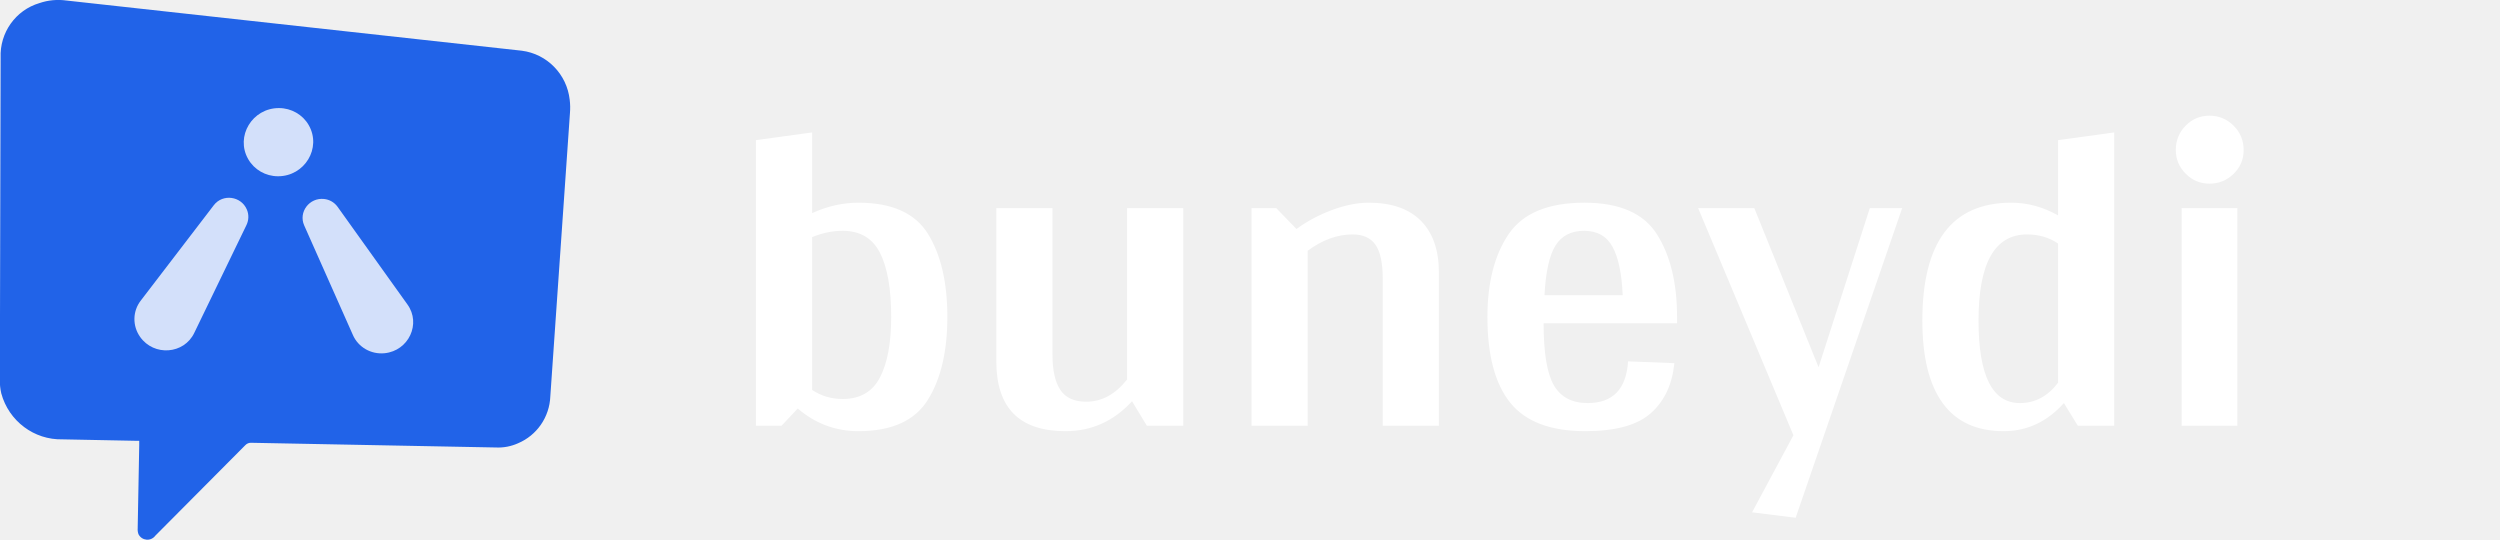
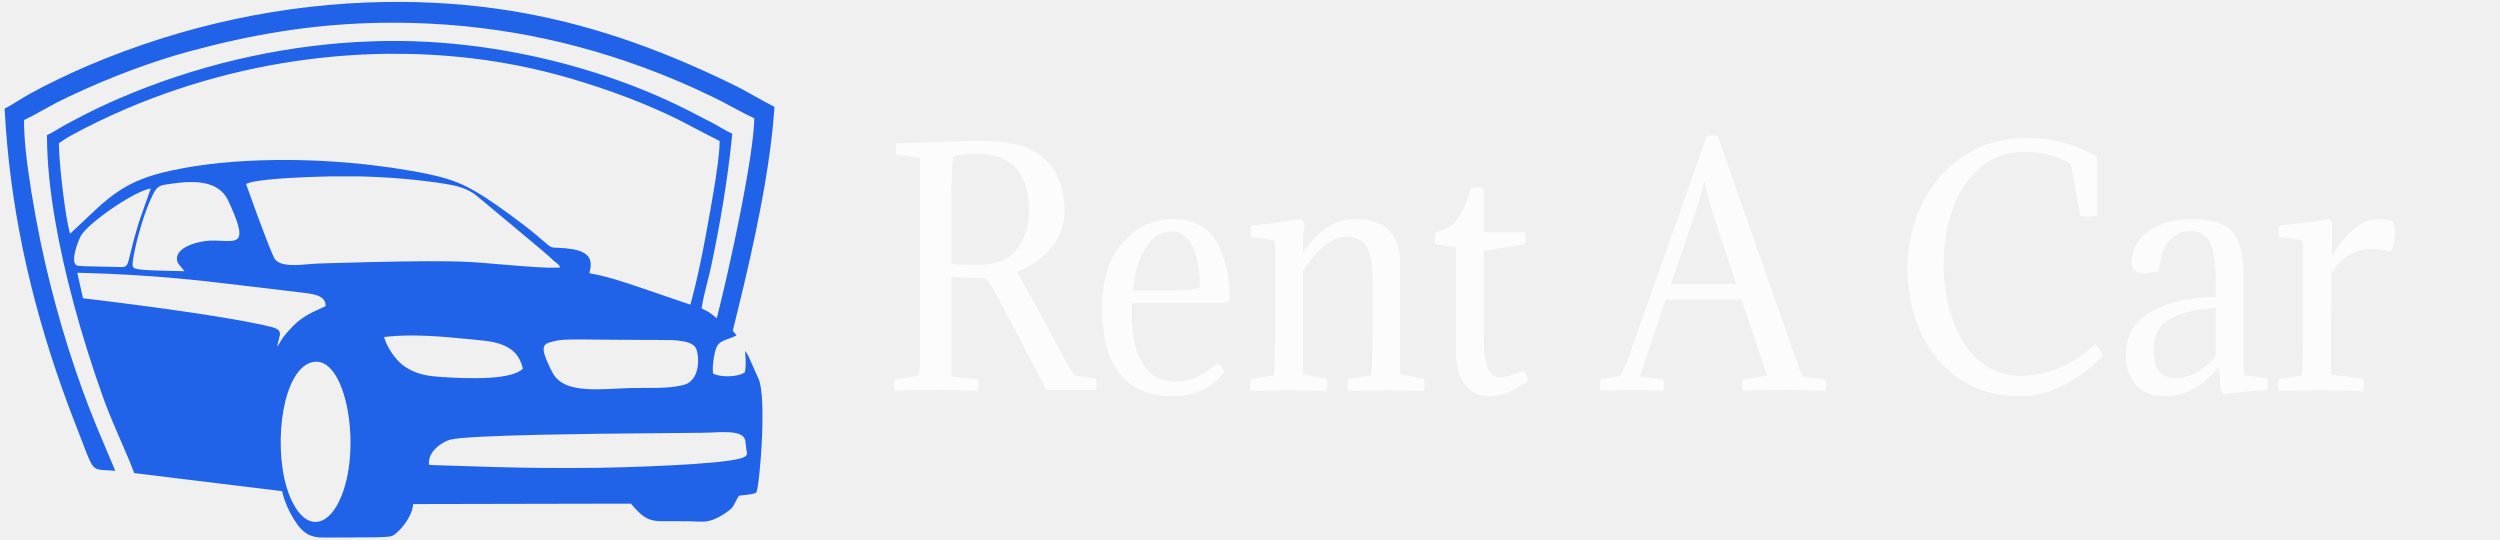
<svg xmlns="http://www.w3.org/2000/svg" viewBox="0 0 242.875 52.406">
  <defs>
    <style>
      .cls-1, .cls-3 {
        fill: #fff;
      }

      .cls-1, .cls-2, .cls-3 {
        fill-rule: evenodd;
      }

      .cls-2 {
        fill: #2163e8;
      }

      .cls-3 {
        opacity: 0.8;
      }
    </style>
  </defs>
-   <path id="write" class="cls-1" d="M 83.392 19.692 C 86.652 19.692 88.908 20.705 90.159 22.731 C 91.41 24.757 92.036 27.444 92.036 30.791 C 92.036 34.137 91.403 36.824 90.136 38.85 C 88.871 40.875 86.623 41.888 83.392 41.888 C 81.181 41.888 79.216 41.155 77.5 39.687 L 75.928 41.36 L 73.44 41.36 L 73.44 13.614 L 78.897 12.867 L 78.897 20.705 C 80.381 20.03 81.879 19.692 83.392 19.692 Z M 81.865 38.762 C 83.553 38.762 84.76 38.064 85.488 36.669 C 86.215 35.274 86.579 33.316 86.579 30.791 C 86.579 28.06 86.215 25.983 85.488 24.558 C 84.76 23.135 83.553 22.423 81.865 22.423 C 80.875 22.423 79.886 22.629 78.897 23.039 L 78.897 37.881 C 79.77 38.468 80.759 38.762 81.865 38.762 Z M 114.953 20.22 L 114.953 41.36 L 111.417 41.36 L 109.976 38.982 C 108.201 40.92 106.047 41.888 103.515 41.888 C 99.034 41.888 96.792 39.628 96.792 35.107 L 96.792 20.22 L 102.25 20.22 L 102.25 34.489 C 102.25 35.987 102.503 37.118 103.013 37.881 C 103.522 38.645 104.36 39.026 105.523 39.026 C 107.036 39.026 108.361 38.306 109.495 36.868 L 109.495 20.22 L 114.953 20.22 Z M 132.98 19.692 C 135.191 19.692 136.879 20.28 138.043 21.454 C 139.207 22.629 139.789 24.301 139.789 26.475 L 139.789 41.36 L 134.333 41.36 L 134.333 27.091 C 134.333 25.564 134.1 24.463 133.635 23.788 C 133.168 23.113 132.426 22.775 131.408 22.775 C 129.924 22.775 128.469 23.303 127.043 24.361 L 127.043 41.36 L 121.586 41.36 L 121.586 20.22 L 123.987 20.22 L 125.952 22.246 C 126.999 21.483 128.155 20.867 129.421 20.397 C 130.687 19.927 131.874 19.692 132.98 19.692 Z M 162.926 31.407 L 149.961 31.407 C 149.961 34.285 150.295 36.295 150.965 37.441 C 151.634 38.585 152.725 39.158 154.239 39.158 C 156.683 39.158 157.993 37.807 158.167 35.107 L 162.664 35.283 C 162.46 37.338 161.703 38.953 160.393 40.127 C 159.084 41.301 156.96 41.888 154.02 41.888 C 150.645 41.888 148.214 40.971 146.73 39.136 C 145.245 37.3 144.503 34.52 144.503 30.791 C 144.503 27.444 145.194 24.757 146.576 22.731 C 147.959 20.705 150.411 19.692 153.933 19.692 C 157.338 19.692 159.687 20.72 160.982 22.775 C 162.278 24.83 162.926 27.502 162.926 30.791 L 162.926 31.407 Z M 153.889 22.423 C 152.637 22.423 151.714 22.9 151.116 23.854 C 150.52 24.808 150.164 26.416 150.048 28.677 L 157.644 28.677 C 157.556 26.592 157.228 25.028 156.661 23.985 C 156.093 22.944 155.17 22.423 153.889 22.423 Z M 184.794 20.22 L 174.448 50.3 L 170.214 49.771 L 174.23 42.285 L 164.975 20.22 L 170.432 20.22 L 176.674 35.679 L 181.651 20.22 L 184.794 20.22 Z M 205.397 12.867 L 205.397 41.36 L 201.861 41.36 L 200.508 39.158 C 198.877 40.979 196.928 41.888 194.658 41.888 C 192.039 41.888 190.067 40.986 188.744 39.18 C 187.419 37.374 186.757 34.695 186.757 31.143 C 186.757 23.509 189.638 19.692 195.401 19.692 C 196.972 19.692 198.485 20.103 199.94 20.925 L 199.94 13.614 L 205.397 12.867 Z M 196.23 39.158 C 197.714 39.158 198.951 38.497 199.94 37.176 L 199.94 23.656 C 199.067 23.069 198.063 22.775 196.928 22.775 C 193.785 22.775 192.214 25.564 192.214 31.143 C 192.214 36.486 193.552 39.158 196.23 39.158 Z M 214.653 17.843 C 213.751 17.843 212.979 17.52 212.339 16.874 C 211.699 16.228 211.379 15.465 211.379 14.583 C 211.379 13.645 211.699 12.851 212.339 12.206 C 212.979 11.559 213.751 11.237 214.653 11.237 C 215.555 11.237 216.333 11.559 216.988 12.206 C 217.643 12.851 217.97 13.645 217.97 14.583 C 217.97 15.494 217.643 16.264 216.988 16.895 C 216.333 17.527 215.555 17.843 214.653 17.843 Z M 217.359 41.36 L 211.946 41.36 L 211.946 20.22 L 217.359 20.22 L 217.359 41.36 Z" style="" />
-   <path id="Shape" class="cls-2" d="M 13.527 42.822 L 13.131 42.822 L 6.077 42.683 C 3.309 42.751 0.851 40.905 0.122 38.209 C 0.022 37.771 -0.025 37.324 -0.015 36.876 C 0.003 26.721 0.029 16.3 0.062 5.615 C -0.043 3.177 1.515 0.983 3.836 0.299 C 4.671 0.014 5.561 -0.071 6.435 0.049 C 22.179 1.785 36.895 3.403 50.681 4.925 C 53.142 5.236 55.071 7.207 55.347 9.694 C 55.399 10.118 55.407 10.544 55.372 10.969 C 54.726 20.362 54.089 29.545 53.463 38.519 C 53.382 40.52 52.158 42.294 50.325 43.065 C 49.651 43.367 48.916 43.508 48.18 43.473 C 40.547 43.327 32.627 43.174 24.423 43.017 C 24.197 43 23.975 43.09 23.822 43.259 C 20.927 46.174 18.017 49.101 15.091 52.039 C 14.662 52.62 13.778 52.541 13.453 51.898 C 13.387 51.714 13.361 51.518 13.376 51.323 C 13.423 48.636 13.474 45.929 13.527 43.204 C 13.522 43.09 13.524 42.973 13.527 42.822 Z" style="" />
-   <g id="hands" transform="matrix(1.127276, 0, 0, 1.126098, -2.438149, -1.64317)" style="">
-     <path class="cls-3" d="M 18.905 30.177 C 18.024 32.025 15.432 32.219 14.237 30.523 C 13.564 29.57 13.587 28.304 14.295 27.391 L 20.594 19.156 C 21.359 18.162 22.94 18.372 23.436 19.535 C 23.62 19.96 23.608 20.441 23.411 20.859 L 18.905 30.177 Z" style="transform-origin: 17.736px 26.45px;" />
-     <path class="cls-3" d="M 28.771 12.256 C 29.897 14.224 28.423 16.672 26.119 16.666 C 25.052 16.663 24.074 16.1 23.552 15.186 C 22.429 13.225 23.905 10.777 26.204 10.783 C 27.272 10.785 28.253 11.349 28.771 12.256 Z M 37.274 27.722 C 38.475 29.383 37.384 31.723 35.309 31.932 C 34.142 32.051 33.035 31.414 32.575 30.358 L 28.376 20.901 C 27.872 19.755 28.825 18.489 30.092 18.625 C 30.556 18.672 30.975 18.917 31.248 19.289 L 37.274 27.722 Z" style="transform-origin: 27.148px 23.45px;" />
-   </g>
+   <path class="cls-2" d="M 37.314 0.196 C 32.489 0.274 27.591 0.835 22.802 1.859 C 17.946 2.898 13.219 4.395 8.606 6.354 C 6.651 7.185 4.382 8.283 2.88 9.124 C 2.408 9.389 2.278 9.467 1.754 9.794 C 1.072 10.221 0.731 10.418 0.504 10.519 C 0.478 10.53 0.455 10.543 0.453 10.55 C 0.451 10.557 0.455 10.665 0.462 10.793 C 0.947 19.704 2.786 28.585 6.048 37.779 C 6.504 39.065 6.885 40.081 7.551 41.787 C 7.7 42.165 7.922 42.742 8.045 43.067 C 8.428 44.066 8.542 44.354 8.68 44.655 C 8.959 45.267 9.166 45.494 9.541 45.599 C 9.701 45.642 9.908 45.664 10.433 45.691 C 10.614 45.701 10.86 45.714 10.979 45.724 C 11.097 45.732 11.196 45.737 11.198 45.735 C 11.199 45.733 10.832 44.865 10.383 43.806 C 9.934 42.745 9.512 41.744 9.444 41.579 C 7.436 36.729 5.681 31.172 4.4 25.607 C 4.045 24.062 3.752 22.639 3.462 21.046 C 2.854 17.715 2.485 14.995 2.375 13.076 C 2.347 12.58 2.329 11.974 2.339 11.775 L 2.344 11.656 L 2.46 11.602 C 2.866 11.407 3.239 11.21 4.124 10.719 C 5.468 9.977 5.721 9.844 6.704 9.379 C 10.624 7.523 14.748 5.976 18.445 4.978 C 24.699 3.288 30.186 2.428 35.903 2.242 C 37.149 2.2 38.801 2.197 40.085 2.231 C 48.941 2.471 57.4 4.312 65.72 7.816 C 66.843 8.288 68.013 8.819 69.249 9.419 C 69.919 9.745 70.1 9.838 71.122 10.387 C 72.253 10.996 72.679 11.214 73.141 11.425 L 73.281 11.488 L 73.281 11.561 C 73.281 11.653 73.269 11.906 73.253 12.143 C 73.11 14.336 72.433 18.359 71.346 23.493 C 70.81 26.029 70.165 28.833 69.71 30.617 C 69.67 30.778 69.634 30.911 69.634 30.913 C 69.633 30.915 69.585 30.877 69.53 30.831 C 69.321 30.65 68.961 30.381 68.825 30.299 C 68.786 30.276 68.664 30.213 68.555 30.159 C 68.444 30.106 68.313 30.038 68.261 30.01 L 68.168 29.956 L 68.173 29.902 C 68.18 29.818 68.23 29.527 68.272 29.305 C 68.358 28.87 68.459 28.434 68.724 27.384 C 68.928 26.578 69 26.276 69.088 25.866 C 69.963 21.782 70.659 17.529 71.039 13.964 C 71.07 13.678 71.138 12.999 71.138 12.982 C 71.138 12.978 71.105 12.962 71.065 12.946 C 70.857 12.866 70.538 12.697 70.035 12.401 C 69.5 12.087 69.302 11.981 68.428 11.534 C 68.167 11.401 67.82 11.22 67.656 11.135 C 65.282 9.891 62.942 8.858 60.351 7.919 C 53.936 5.59 46.906 4.223 40.226 4.009 C 39.578 3.988 39.331 3.984 38.507 3.98 C 37.139 3.975 36.034 4.006 34.687 4.081 C 26.861 4.527 18.961 6.392 11.67 9.521 C 10.199 10.15 9.001 10.724 7.395 11.567 C 6.305 12.141 6.194 12.201 5.62 12.547 C 5.208 12.795 4.788 13.03 4.652 13.088 L 4.562 13.127 L 4.567 13.558 C 4.595 15.902 4.856 18.503 5.358 21.421 C 6.234 26.529 7.844 32.497 9.942 38.404 C 10.395 39.681 10.743 40.534 11.782 42.928 C 12.51 44.601 12.741 45.152 12.961 45.757 L 13.033 45.956 L 13.063 45.964 C 13.081 45.967 15.029 46.205 17.396 46.493 C 19.762 46.782 22.984 47.175 24.556 47.368 L 27.412 47.716 L 27.448 47.879 C 27.625 48.653 28.001 49.545 28.51 50.383 C 28.75 50.779 28.957 51.065 29.187 51.317 C 29.713 51.893 30.225 52.139 31.06 52.215 C 31.147 52.222 31.328 52.225 31.7 52.223 C 31.985 52.221 33.054 52.219 34.075 52.215 C 36.224 52.211 36.884 52.199 37.478 52.159 C 37.816 52.136 37.979 52.111 38.077 52.072 C 38.283 51.985 38.595 51.735 38.89 51.418 C 39.299 50.98 39.616 50.513 39.846 50.015 C 40.006 49.665 40.097 49.351 40.139 49.01 L 40.144 48.97 L 47.73 48.954 C 51.901 48.946 56.66 48.935 58.304 48.933 L 61.294 48.928 L 61.377 49.028 C 61.53 49.209 61.94 49.651 62.062 49.767 C 62.633 50.302 63.073 50.521 63.746 50.603 C 64.015 50.636 64.06 50.636 65.403 50.635 C 66.269 50.634 66.798 50.635 66.961 50.641 C 67.096 50.648 67.335 50.657 67.491 50.664 C 68.128 50.691 68.364 50.687 68.641 50.648 C 69.001 50.596 69.344 50.483 69.74 50.279 C 70.275 50.007 70.95 49.538 71.124 49.321 C 71.228 49.188 71.285 49.093 71.452 48.756 C 71.575 48.51 71.645 48.383 71.716 48.281 C 71.808 48.15 71.797 48.159 71.895 48.144 C 71.943 48.137 72.137 48.115 72.327 48.096 C 72.822 48.044 73.029 48.013 73.209 47.959 C 73.301 47.933 73.438 47.874 73.463 47.851 C 73.643 47.696 73.941 44.812 74.038 42.27 C 74.064 41.617 74.067 41.436 74.071 40.705 C 74.075 39.98 74.07 39.549 74.05 39.122 C 73.997 38.006 73.886 37.269 73.705 36.831 C 73.628 36.643 72.725 34.617 72.683 34.534 C 72.648 34.467 72.387 34.086 72.381 34.094 C 72.38 34.095 72.387 34.191 72.396 34.311 C 72.435 34.742 72.444 34.909 72.444 35.242 C 72.445 35.568 72.438 35.678 72.409 35.897 C 72.394 36.01 72.367 36.167 72.362 36.173 C 72.342 36.189 72.229 36.256 72.168 36.285 C 71.897 36.416 71.529 36.503 71.063 36.543 C 70.909 36.557 70.484 36.558 70.329 36.545 C 69.914 36.512 69.555 36.43 69.335 36.322 C 69.288 36.3 69.277 36.29 69.273 36.271 C 69.261 36.209 69.252 36.103 69.248 35.952 C 69.229 35.318 69.395 34.281 69.595 33.773 C 69.706 33.488 69.861 33.325 70.181 33.156 C 70.326 33.079 70.473 33.019 70.851 32.883 C 71.169 32.768 71.368 32.686 71.485 32.621 L 71.553 32.583 L 71.372 32.354 C 71.271 32.229 71.189 32.123 71.19 32.12 C 71.19 32.116 71.275 31.772 71.38 31.355 C 71.749 29.868 72.026 28.728 72.306 27.536 C 73.975 20.455 74.914 15.03 75.219 10.703 C 75.232 10.525 75.24 10.377 75.237 10.374 C 75.234 10.371 75.16 10.334 75.075 10.291 C 74.7 10.108 74.158 9.813 73.371 9.369 C 72.187 8.7 71.898 8.547 71.087 8.152 C 63.499 4.463 56.713 2.21 49.749 1.071 C 45.753 0.415 41.618 0.124 37.314 0.196 Z M 39.539 5.234 C 45.183 5.344 50.524 6.16 55.711 7.705 C 57.547 8.252 59.082 8.769 60.872 9.443 C 62.192 9.94 63.857 10.644 65.053 11.211 C 65.833 11.579 66.271 11.803 67.848 12.636 C 68.608 13.036 69.302 13.395 69.77 13.626 L 69.905 13.695 L 69.905 13.88 C 69.905 14.856 69.661 16.702 69.143 19.662 C 69.06 20.138 68.708 22.101 68.609 22.642 C 68.164 25.073 67.725 27.108 67.259 28.898 C 67.098 29.513 67.075 29.597 67.061 29.595 C 67.045 29.592 62.241 27.953 61.983 27.863 C 60.235 27.25 58.615 26.787 57.501 26.587 C 57.365 26.562 57.252 26.542 57.251 26.54 C 57.249 26.539 57.261 26.496 57.275 26.445 C 57.314 26.316 57.348 26.164 57.369 26.032 C 57.383 25.939 57.387 25.888 57.387 25.725 C 57.387 25.516 57.377 25.44 57.331 25.289 C 57.158 24.721 56.609 24.375 55.616 24.208 C 55.123 24.126 54.67 24.084 54.125 24.07 C 53.745 24.06 53.662 24.048 53.515 23.976 C 53.348 23.893 53.192 23.77 52.586 23.24 C 52.209 22.91 52.06 22.785 51.776 22.556 C 50.56 21.571 48.371 19.974 47.233 19.241 C 45.529 18.142 44.466 17.647 42.903 17.223 C 41.348 16.803 38.626 16.328 36.061 16.032 C 32.93 15.67 29.785 15.508 26.684 15.546 C 22.961 15.592 19.669 15.924 16.744 16.547 C 14.593 17.005 13.121 17.56 11.747 18.428 C 10.924 18.947 10.073 19.626 9.15 20.503 C 8.579 21.044 6.813 22.704 6.811 22.702 C 6.796 22.697 6.683 22.235 6.618 21.918 C 6.223 19.988 5.745 15.816 5.726 14.1 L 5.723 13.91 L 6.138 13.634 C 6.536 13.371 6.573 13.349 6.982 13.122 C 8.492 12.291 10.388 11.371 12.187 10.6 C 18.68 7.816 25.673 6.069 32.768 5.463 C 34.334 5.329 35.964 5.247 37.561 5.227 C 37.937 5.222 39.128 5.226 39.539 5.234 Z M 35.017 17.137 C 36.719 17.187 37.915 17.255 39.354 17.382 C 40.597 17.493 42.034 17.668 43.182 17.848 C 44.366 18.034 45.055 18.247 45.769 18.647 C 46.116 18.841 45.834 18.612 49.643 21.796 C 52.667 24.322 53.15 24.729 53.325 24.894 C 53.765 25.314 53.852 25.39 54.043 25.529 C 54.207 25.648 54.259 25.696 54.313 25.775 C 54.35 25.827 54.422 25.971 54.415 25.977 C 54.405 25.988 54.138 26.002 53.87 26.007 C 52.94 26.024 51.663 25.943 48.174 25.645 C 45.823 25.443 45.266 25.412 43.547 25.388 C 40.95 25.352 37.714 25.403 32.077 25.566 C 30.654 25.607 30.767 25.603 30.004 25.666 C 29.239 25.73 29.095 25.739 28.716 25.748 C 28.232 25.758 27.843 25.727 27.52 25.65 C 27.098 25.55 26.8 25.356 26.656 25.09 C 26.431 24.676 25.872 23.259 24.979 20.849 C 24.575 19.755 23.9 17.887 23.907 17.879 C 23.923 17.862 24.065 17.799 24.164 17.767 C 25.106 17.463 27.959 17.234 32.042 17.136 C 32.487 17.127 34.646 17.128 35.017 17.137 Z M 19.199 17.705 C 19.571 17.739 19.862 17.788 20.144 17.865 C 21.04 18.106 21.678 18.582 22.081 19.313 C 22.142 19.42 22.317 19.798 22.471 20.149 C 22.927 21.187 23.151 21.833 23.233 22.356 C 23.249 22.446 23.251 22.497 23.252 22.642 C 23.252 22.8 23.251 22.827 23.234 22.892 C 23.19 23.074 23.098 23.199 22.95 23.279 C 22.828 23.346 22.712 23.38 22.503 23.405 C 22.347 23.424 21.903 23.418 21.428 23.393 C 20.667 23.35 20.303 23.363 19.759 23.448 C 18.687 23.618 17.804 24.011 17.423 24.49 C 17.321 24.617 17.243 24.769 17.212 24.903 C 17.175 25.056 17.184 25.247 17.234 25.41 C 17.285 25.571 17.285 25.573 17.543 25.888 C 17.675 26.047 17.795 26.19 17.811 26.203 C 17.836 26.222 17.876 26.281 17.907 26.337 C 17.912 26.347 17.887 26.348 17.737 26.343 C 17.562 26.339 17.224 26.33 16.478 26.315 C 14.975 26.284 14.15 26.245 13.603 26.179 C 13.213 26.132 13.045 26.079 12.958 25.973 C 12.867 25.864 12.858 25.722 12.914 25.314 C 13.005 24.665 13.215 23.698 13.459 22.796 C 13.945 21.007 14.516 19.478 15.031 18.587 C 15.177 18.336 15.295 18.215 15.496 18.106 C 15.688 18.004 15.879 17.954 16.273 17.899 C 17.218 17.769 17.632 17.722 18.076 17.696 C 18.284 17.683 19.028 17.689 19.199 17.705 Z M 14.13 19.775 C 13.625 21.199 13.567 21.369 13.404 21.892 C 13.119 22.814 12.93 23.511 12.666 24.62 C 12.544 25.138 12.509 25.272 12.463 25.424 C 12.362 25.743 12.256 25.876 12.061 25.924 C 11.939 25.955 11.727 25.956 11.265 25.931 C 11.104 25.922 10.628 25.912 9.735 25.9 C 8.548 25.884 7.872 25.857 7.563 25.814 C 7.451 25.798 7.404 25.777 7.345 25.709 C 7.129 25.469 7.149 24.889 7.402 24.056 C 7.53 23.639 7.728 23.147 7.874 22.886 C 8.213 22.283 9.628 21.079 11.269 19.995 C 12.65 19.084 13.853 18.473 14.546 18.329 C 14.598 18.32 14.641 18.313 14.643 18.316 C 14.645 18.32 14.414 18.976 14.13 19.775 Z M 7.976 26.509 C 9.058 26.54 9.691 26.561 10.421 26.593 C 13.569 26.727 16.565 26.951 19.745 27.291 C 20.048 27.322 21.578 27.502 23.145 27.687 C 24.711 27.874 26.778 28.118 27.738 28.234 C 29.832 28.481 30.048 28.509 30.376 28.582 C 30.76 28.664 31.025 28.765 31.225 28.909 C 31.306 28.965 31.324 28.98 31.397 29.059 C 31.534 29.207 31.606 29.372 31.626 29.596 C 31.639 29.741 31.642 29.735 31.533 29.792 C 31.417 29.851 31.333 29.89 30.915 30.075 C 30.373 30.316 30.137 30.435 29.753 30.667 C 29.06 31.086 28.656 31.437 27.961 32.222 C 27.58 32.653 27.501 32.759 27.303 33.091 C 27.244 33.19 27.169 33.316 27.137 33.369 C 27.067 33.484 26.915 33.709 26.911 33.704 C 26.904 33.696 26.993 33.327 27.063 33.077 C 27.199 32.588 27.219 32.461 27.182 32.305 C 27.147 32.149 27.051 32.046 26.852 31.939 C 26.636 31.826 26.408 31.761 25.64 31.592 C 22.389 30.879 16.446 29.987 8.762 29.06 C 8.378 29.013 8.063 28.975 8.062 28.973 C 8.059 28.969 7.509 26.518 7.509 26.509 C 7.509 26.498 7.642 26.498 7.976 26.509 Z M 40.853 32.604 C 41.996 32.635 43.193 32.718 44.814 32.879 C 45.045 32.902 45.53 32.948 45.889 32.979 C 47.064 33.085 47.47 33.139 47.99 33.253 C 49.402 33.562 50.239 34.207 50.647 35.296 C 50.693 35.417 50.765 35.657 50.785 35.755 L 50.799 35.823 L 50.772 35.847 C 50.288 36.303 49.199 36.593 47.585 36.697 C 47.08 36.73 46.927 36.734 46.058 36.736 C 45.089 36.737 44.741 36.729 43.754 36.676 C 42.8 36.626 42.274 36.585 41.866 36.529 C 40.918 36.401 40.167 36.145 39.482 35.712 C 39.121 35.485 38.918 35.317 38.637 35.013 C 38.185 34.526 37.785 33.916 37.522 33.32 C 37.423 33.097 37.307 32.758 37.323 32.741 C 37.33 32.736 37.554 32.711 37.831 32.684 C 38.73 32.603 39.755 32.576 40.853 32.604 Z M 57.776 32.991 C 58.145 32.997 59.083 33.004 59.86 33.007 C 60.637 33.01 61.604 33.016 62.007 33.019 C 62.411 33.023 63.227 33.027 63.82 33.027 C 65.152 33.032 65.441 33.04 65.897 33.088 C 66.71 33.175 67.253 33.371 67.504 33.668 C 67.583 33.764 67.632 33.859 67.682 34.018 C 67.858 34.576 67.869 35.376 67.71 35.97 C 67.582 36.45 67.358 36.824 67.049 37.077 C 66.869 37.223 66.664 37.326 66.42 37.394 C 65.973 37.518 65.327 37.611 64.602 37.653 C 64.13 37.68 63.949 37.684 62.655 37.688 C 61.823 37.69 61.212 37.698 61.05 37.704 C 60.728 37.717 60.314 37.735 59.844 37.759 C 58.338 37.836 57.612 37.841 56.854 37.783 C 55.277 37.664 54.296 37.214 53.771 36.371 C 53.633 36.149 53.267 35.397 53.102 34.995 C 52.778 34.21 52.732 33.761 52.947 33.517 C 53.043 33.407 53.166 33.337 53.396 33.265 C 53.536 33.22 54.094 33.085 54.224 33.064 C 54.473 33.023 54.937 32.992 55.483 32.979 C 55.76 32.973 57.137 32.978 57.776 32.991 Z M 30.909 35.147 C 31.266 35.19 31.598 35.351 31.931 35.642 C 32.029 35.727 32.219 35.933 32.314 36.052 C 32.996 36.921 33.528 38.352 33.82 40.111 C 33.926 40.757 33.996 41.42 34.036 42.202 C 34.05 42.466 34.054 43.263 34.045 43.568 C 33.984 45.339 33.697 46.871 33.178 48.174 C 33.108 48.355 32.931 48.734 32.846 48.897 C 32.388 49.757 31.858 50.326 31.278 50.573 C 30.901 50.738 30.51 50.752 30.13 50.618 C 29.551 50.417 29.001 49.864 28.533 49.015 C 28.022 48.083 27.663 46.933 27.457 45.571 C 27.086 43.103 27.271 40.273 27.941 38.202 C 28.328 37.007 28.846 36.134 29.471 35.622 C 29.783 35.368 30.134 35.208 30.5 35.153 C 30.595 35.138 30.807 35.135 30.909 35.147 Z M 70.875 41.992 C 71.724 42.059 72.175 42.251 72.344 42.623 C 72.411 42.773 72.438 42.918 72.471 43.313 C 72.491 43.54 72.503 43.625 72.539 43.827 C 72.575 44.031 72.579 44.078 72.563 44.139 C 72.542 44.22 72.49 44.279 72.367 44.364 C 71.959 44.643 70.204 44.892 67.255 45.089 C 64.783 45.254 61.419 45.387 58.133 45.449 C 57.27 45.465 53.784 45.473 52.806 45.461 C 49.51 45.422 46.92 45.355 42.21 45.19 C 41.92 45.18 41.694 45.168 41.691 45.164 C 41.687 45.159 41.679 45.111 41.674 45.059 C 41.611 44.425 41.998 43.75 42.727 43.222 C 43.061 42.981 43.454 42.785 43.754 42.709 C 44.588 42.506 47.47 42.35 52.606 42.235 C 55.922 42.162 59.948 42.11 65.975 42.066 C 68.179 42.049 68.807 42.039 69.265 42.014 C 69.455 42.003 69.697 41.991 69.803 41.987 C 70.045 41.977 70.718 41.98 70.875 41.992 Z" />
+   <path class="cls-3" d="M 102.538 9.083 Q 103.654 9.083 106.091 8.974 Q 108.527 8.866 110.514 8.866 Q 114.651 8.866 116.421 10.512 Q 118.19 12.159 118.19 15.099 Q 118.19 16.868 116.965 18.284 Q 115.74 19.699 113.753 20.407 Q 114.923 22.394 115.944 24.136 Q 116.965 25.878 117.428 26.722 Q 117.89 27.566 118.272 28.233 Q 118.653 28.899 118.83 29.144 Q 119.006 29.389 119.17 29.553 L 121.13 29.825 Q 121.239 30.233 121.13 30.832 L 116.502 30.832 L 112.392 23.374 Q 111.575 21.822 110.841 20.978 L 110.459 20.978 Q 109.071 20.978 107.656 20.815 L 107.656 29.634 L 110.133 29.907 Q 110.242 30.315 110.133 30.914 Q 108.418 30.832 106.268 30.832 Q 104.662 30.832 102.375 30.886 Q 102.212 30.396 102.375 29.907 L 104.634 29.58 Q 104.743 28.546 104.743 26.395 L 104.743 10.363 L 102.538 10.09 Q 102.43 9.682 102.538 9.083 Z M 107.656 13.602 L 107.656 19.699 Q 108.5 19.808 110.106 19.808 Q 111.494 19.808 112.487 19.359 Q 113.481 18.91 113.971 18.161 Q 114.461 17.413 114.679 16.623 Q 114.896 15.834 114.896 14.963 Q 114.896 12.622 113.726 11.315 Q 112.555 10.009 109.833 10.009 Q 108.826 10.009 107.819 10.199 Q 107.656 11.751 107.656 13.602 Z M 133.023 23.156 L 124.476 23.156 Q 124.231 30.097 128.641 30.097 Q 130.519 30.097 132.479 28.437 Q 132.887 28.682 133.105 29.28 Q 131.227 31.376 128.341 31.376 Q 121.7 31.376 121.7 23.564 Q 121.7 19.862 123.66 17.807 Q 125.619 15.752 128.233 15.752 Q 131.091 15.752 132.343 17.739 Q 133.595 19.726 133.595 22.911 Q 133.323 23.129 133.023 23.156 Z M 128.178 16.841 Q 126.763 16.841 125.769 18.311 Q 124.776 19.781 124.558 22.067 L 127.933 22.067 Q 129.947 22.067 130.818 21.822 Q 130.818 19.59 130.138 18.216 Q 129.457 16.841 128.178 16.841 Z M 146.903 21.114 Q 146.903 19.019 146.345 18.175 Q 145.787 17.331 144.481 17.331 Q 142.466 17.331 140.425 20.352 L 140.425 29.444 L 142.63 29.852 Q 142.738 30.288 142.63 30.941 Q 140.915 30.859 139.118 30.859 Q 137.866 30.859 135.58 30.914 Q 135.416 30.396 135.58 29.852 L 137.73 29.553 Q 137.839 28.056 137.839 26.096 L 137.839 18.637 Q 137.839 18.093 137.757 17.63 L 135.607 17.358 Q 135.498 16.95 135.607 16.324 Q 137.485 16.188 140.289 15.752 Q 140.534 16.024 140.561 16.297 Q 140.425 17.004 140.425 18.719 Q 142.575 15.752 145.27 15.752 Q 149.489 15.752 149.489 19.754 L 149.489 29.444 L 151.694 29.852 Q 151.803 30.288 151.694 30.941 Q 149.979 30.859 148.182 30.859 Q 146.93 30.859 144.644 30.914 Q 144.481 30.396 144.644 29.852 L 146.794 29.553 Q 146.903 28.056 146.903 26.096 Z M 157.274 13.03 L 157.274 16.923 L 161.112 16.923 Q 161.167 17.249 161.167 17.413 Q 161.167 17.658 161.112 17.984 L 157.274 18.556 L 157.274 26.041 Q 157.274 28.056 157.642 28.886 Q 158.009 29.716 158.799 29.716 Q 159.506 29.716 161.003 29.144 Q 161.276 29.389 161.385 30.07 Q 160.568 30.56 160.146 30.791 Q 159.724 31.023 159.084 31.199 Q 158.445 31.376 157.737 31.376 Q 156.376 31.376 155.519 30.328 Q 154.661 29.28 154.661 27.13 L 154.661 18.229 L 152.756 17.984 Q 152.701 17.712 152.701 17.521 Q 152.701 17.304 152.756 16.923 Q 153.518 16.787 154.076 16.446 Q 154.634 16.106 155.015 15.494 Q 155.396 14.881 155.6 14.405 Q 155.804 13.928 156.104 13.03 Q 156.349 12.949 156.703 12.949 Q 157.029 12.949 157.274 13.03 Z M 171.809 29.634 L 174.014 29.907 Q 174.123 30.315 174.014 30.914 Q 172.299 30.832 171.129 30.832 Q 170.476 30.832 168.189 30.886 Q 168.026 30.396 168.189 29.907 L 169.986 29.58 Q 170.421 28.927 171.074 27.157 L 178.097 8.376 L 179.05 8.376 L 186.944 29.634 L 189.148 29.907 Q 189.257 30.315 189.148 30.914 Q 187.434 30.832 185.31 30.832 Q 183.732 30.832 181.445 30.886 Q 181.282 30.396 181.445 29.907 L 183.704 29.58 L 181.309 22.857 L 174.232 22.857 Z M 177.852 12.486 L 177.825 12.486 Q 177.498 13.765 176.763 15.834 L 174.722 21.496 L 180.819 21.496 L 178.832 15.834 Q 178.26 14.173 177.852 12.486 Z M 214.269 26.803 Q 214.732 27.103 214.977 27.838 Q 211.193 31.376 207.301 31.376 Q 204.633 31.376 202.646 30.41 Q 200.659 29.444 199.353 27.851 Q 198.046 26.259 197.407 24.231 Q 196.767 22.203 196.767 20.08 Q 196.767 17.93 197.502 15.875 Q 198.237 13.82 199.652 12.2 Q 201.068 10.58 203.15 9.6 Q 205.232 8.621 207.9 8.621 Q 211.411 8.621 214.433 10.254 L 214.433 15.48 Q 213.943 15.562 213.562 15.562 Q 213.153 15.562 212.881 15.48 L 212.01 10.934 Q 210.35 9.845 207.573 9.845 Q 205.858 9.845 204.484 10.621 Q 203.109 11.397 202.143 12.717 Q 201.176 14.037 200.659 15.82 Q 200.142 17.603 200.142 19.617 Q 200.142 21.768 200.646 23.592 Q 201.149 25.415 202.075 26.749 Q 203 28.083 204.32 28.831 Q 205.641 29.58 207.274 29.58 Q 209.234 29.58 211.057 28.818 Q 212.881 28.056 214.269 26.803 Z M 219.714 27.212 Q 219.714 28.627 220.231 29.212 Q 220.749 29.798 221.865 29.798 Q 222.681 29.798 223.675 29.294 Q 224.668 28.791 225.512 27.838 L 225.512 23.592 Q 222.708 23.755 221.211 24.585 Q 219.714 25.415 219.714 27.212 Z M 225.512 22.612 L 225.512 21.223 Q 225.512 18.91 224.981 17.862 Q 224.451 16.814 223.226 16.814 Q 221.973 16.814 221.211 17.617 Q 220.449 18.42 220.177 20.352 Q 219.306 20.543 218.898 20.543 Q 217.836 20.543 217.646 19.781 Q 217.646 17.93 219.251 16.841 Q 220.857 15.752 223.253 15.752 Q 225.893 15.752 226.996 16.827 Q 228.098 17.903 228.098 20.679 L 228.098 28.355 Q 228.098 29.035 228.18 29.525 L 230.33 29.798 Q 230.439 30.206 230.33 30.832 Q 228.397 30.914 226.22 31.213 Q 226.002 30.995 225.948 30.669 L 225.811 28.791 Q 223.552 31.376 220.776 31.376 Q 219.061 31.376 218.095 30.396 Q 217.128 29.417 217.128 27.756 Q 217.128 25.252 219.401 23.973 Q 221.674 22.693 225.512 22.612 Z M 236.371 16.297 L 236.317 19.1 Q 236.997 17.848 238.208 16.8 Q 239.42 15.752 240.508 15.752 Q 241.352 15.752 242.006 15.943 Q 242.223 16.297 242.223 16.868 Q 242.223 17.766 241.842 18.665 Q 240.862 18.393 239.964 18.393 Q 237.732 18.393 236.289 20.57 L 236.235 25.334 L 236.235 29.444 L 239.256 29.852 Q 239.365 30.288 239.256 30.941 Q 237.541 30.859 235.337 30.859 Q 233.676 30.859 231.39 30.914 Q 231.226 30.396 231.39 29.852 L 233.54 29.553 Q 233.649 28.056 233.649 26.096 L 233.649 18.637 Q 233.649 18.093 233.567 17.63 L 231.417 17.358 Q 231.308 16.95 231.417 16.324 Q 233.295 16.188 236.099 15.752 Q 236.344 16.024 236.371 16.297 Z" transform="matrix(1.042234, 0, 0, 1.102134, -19.77032, 3.908539)" style="line-height: 43.552px;" />
</svg>
